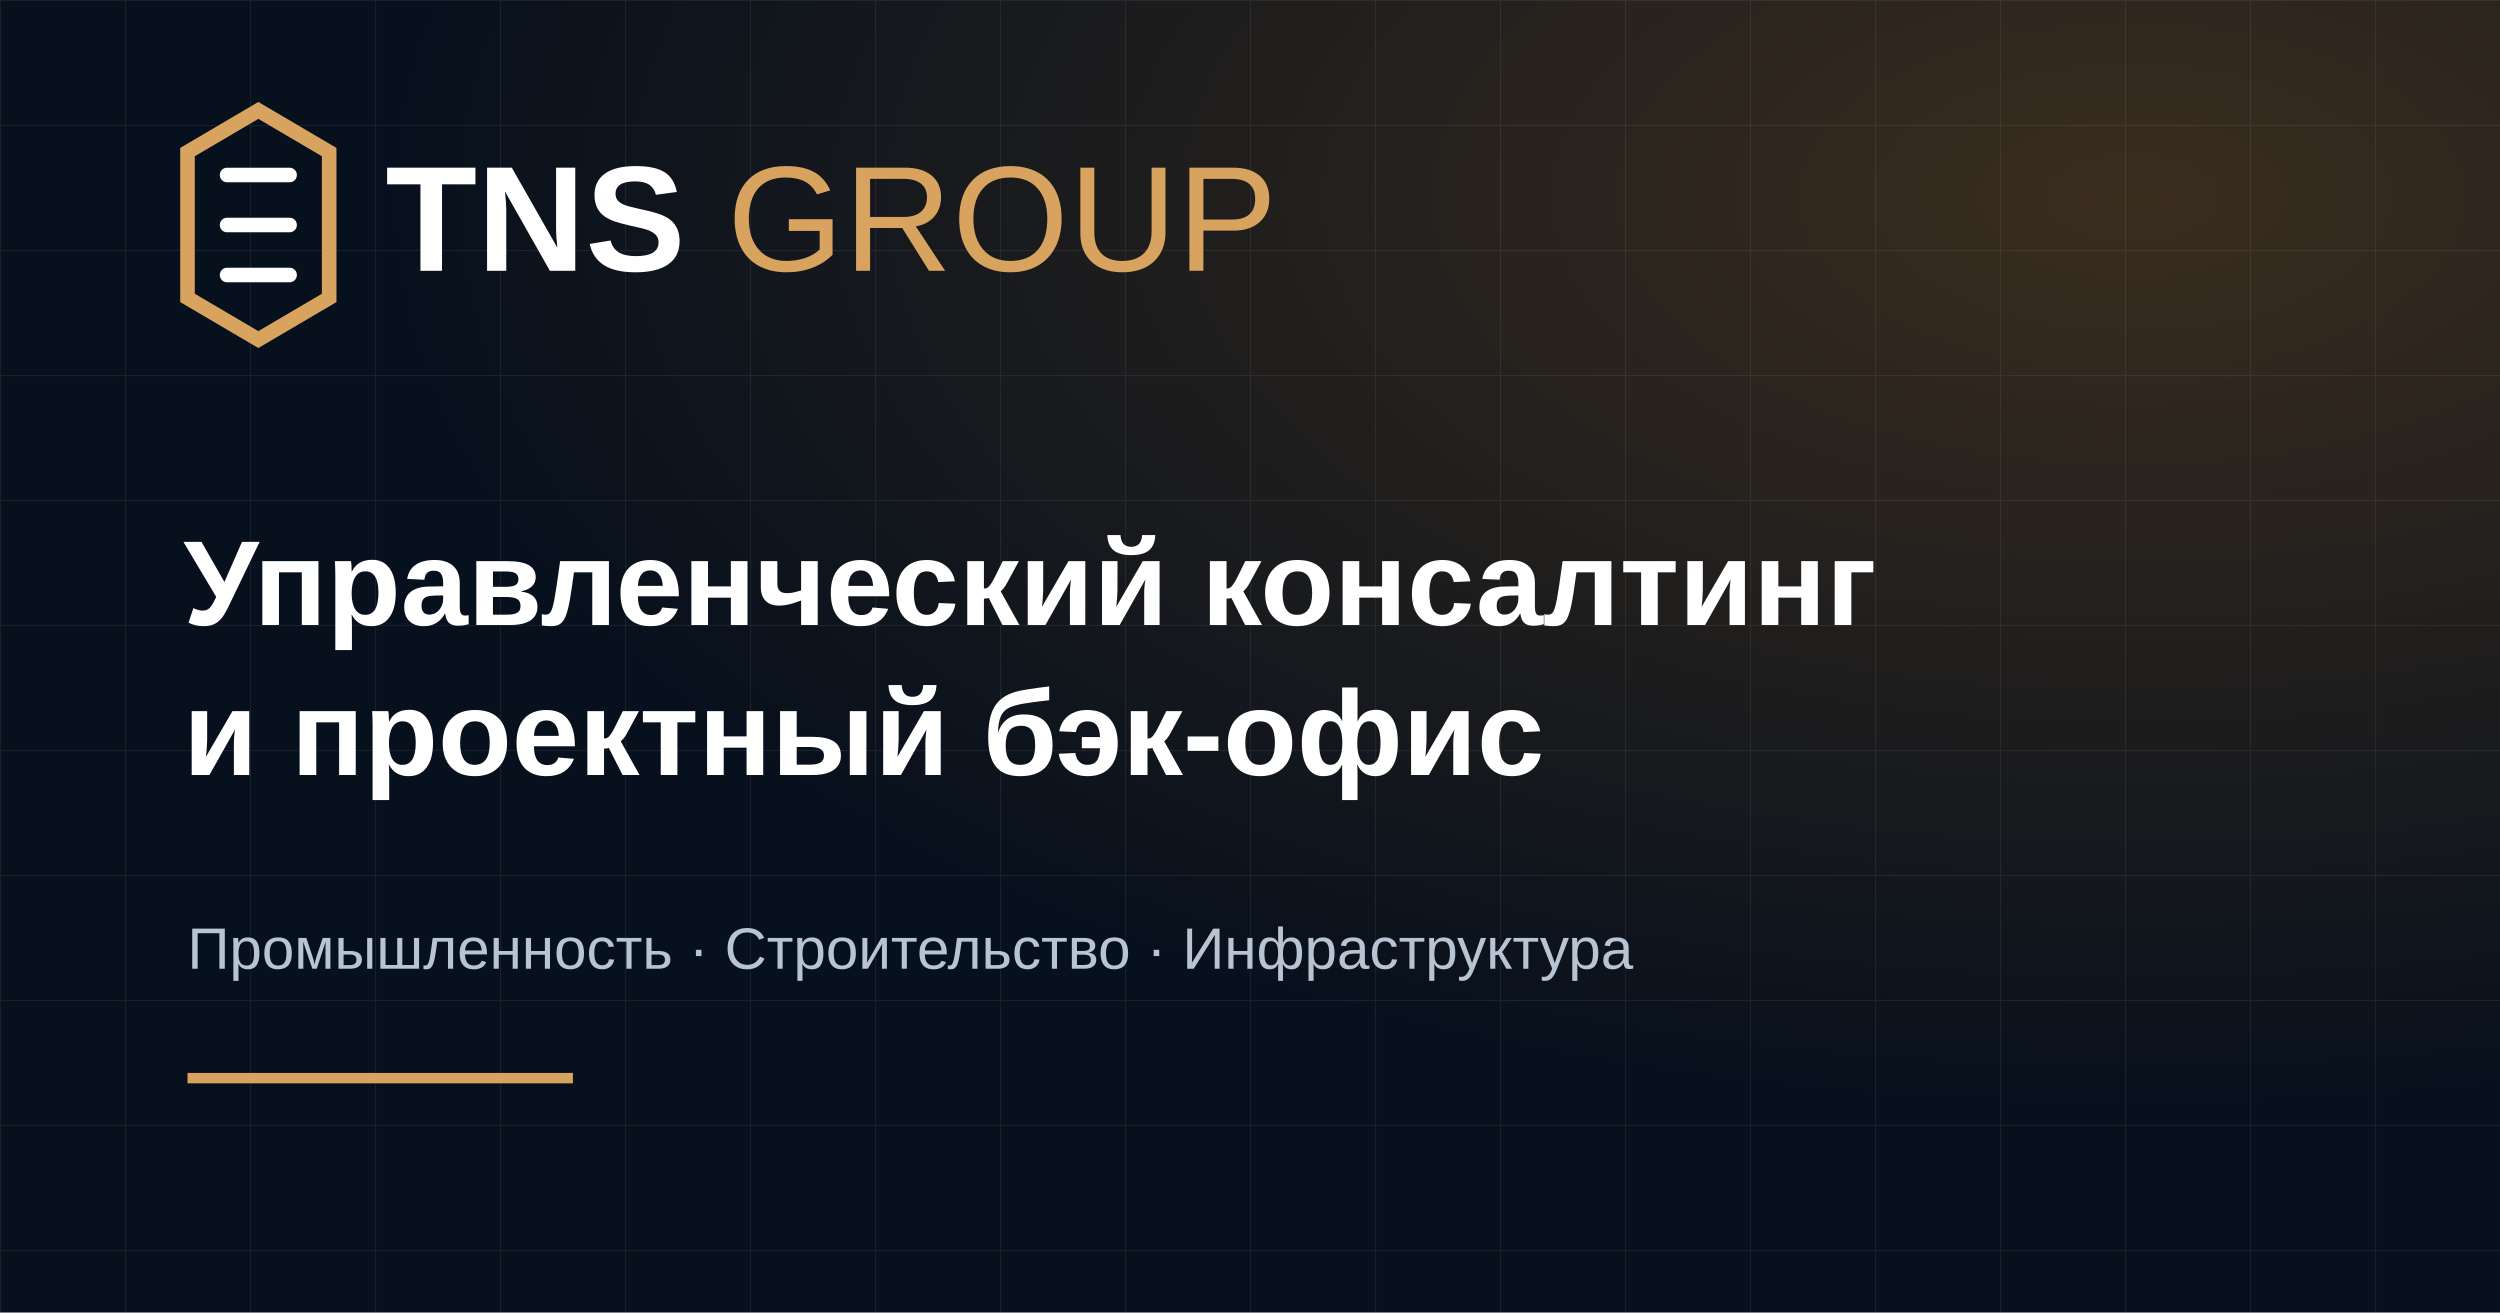
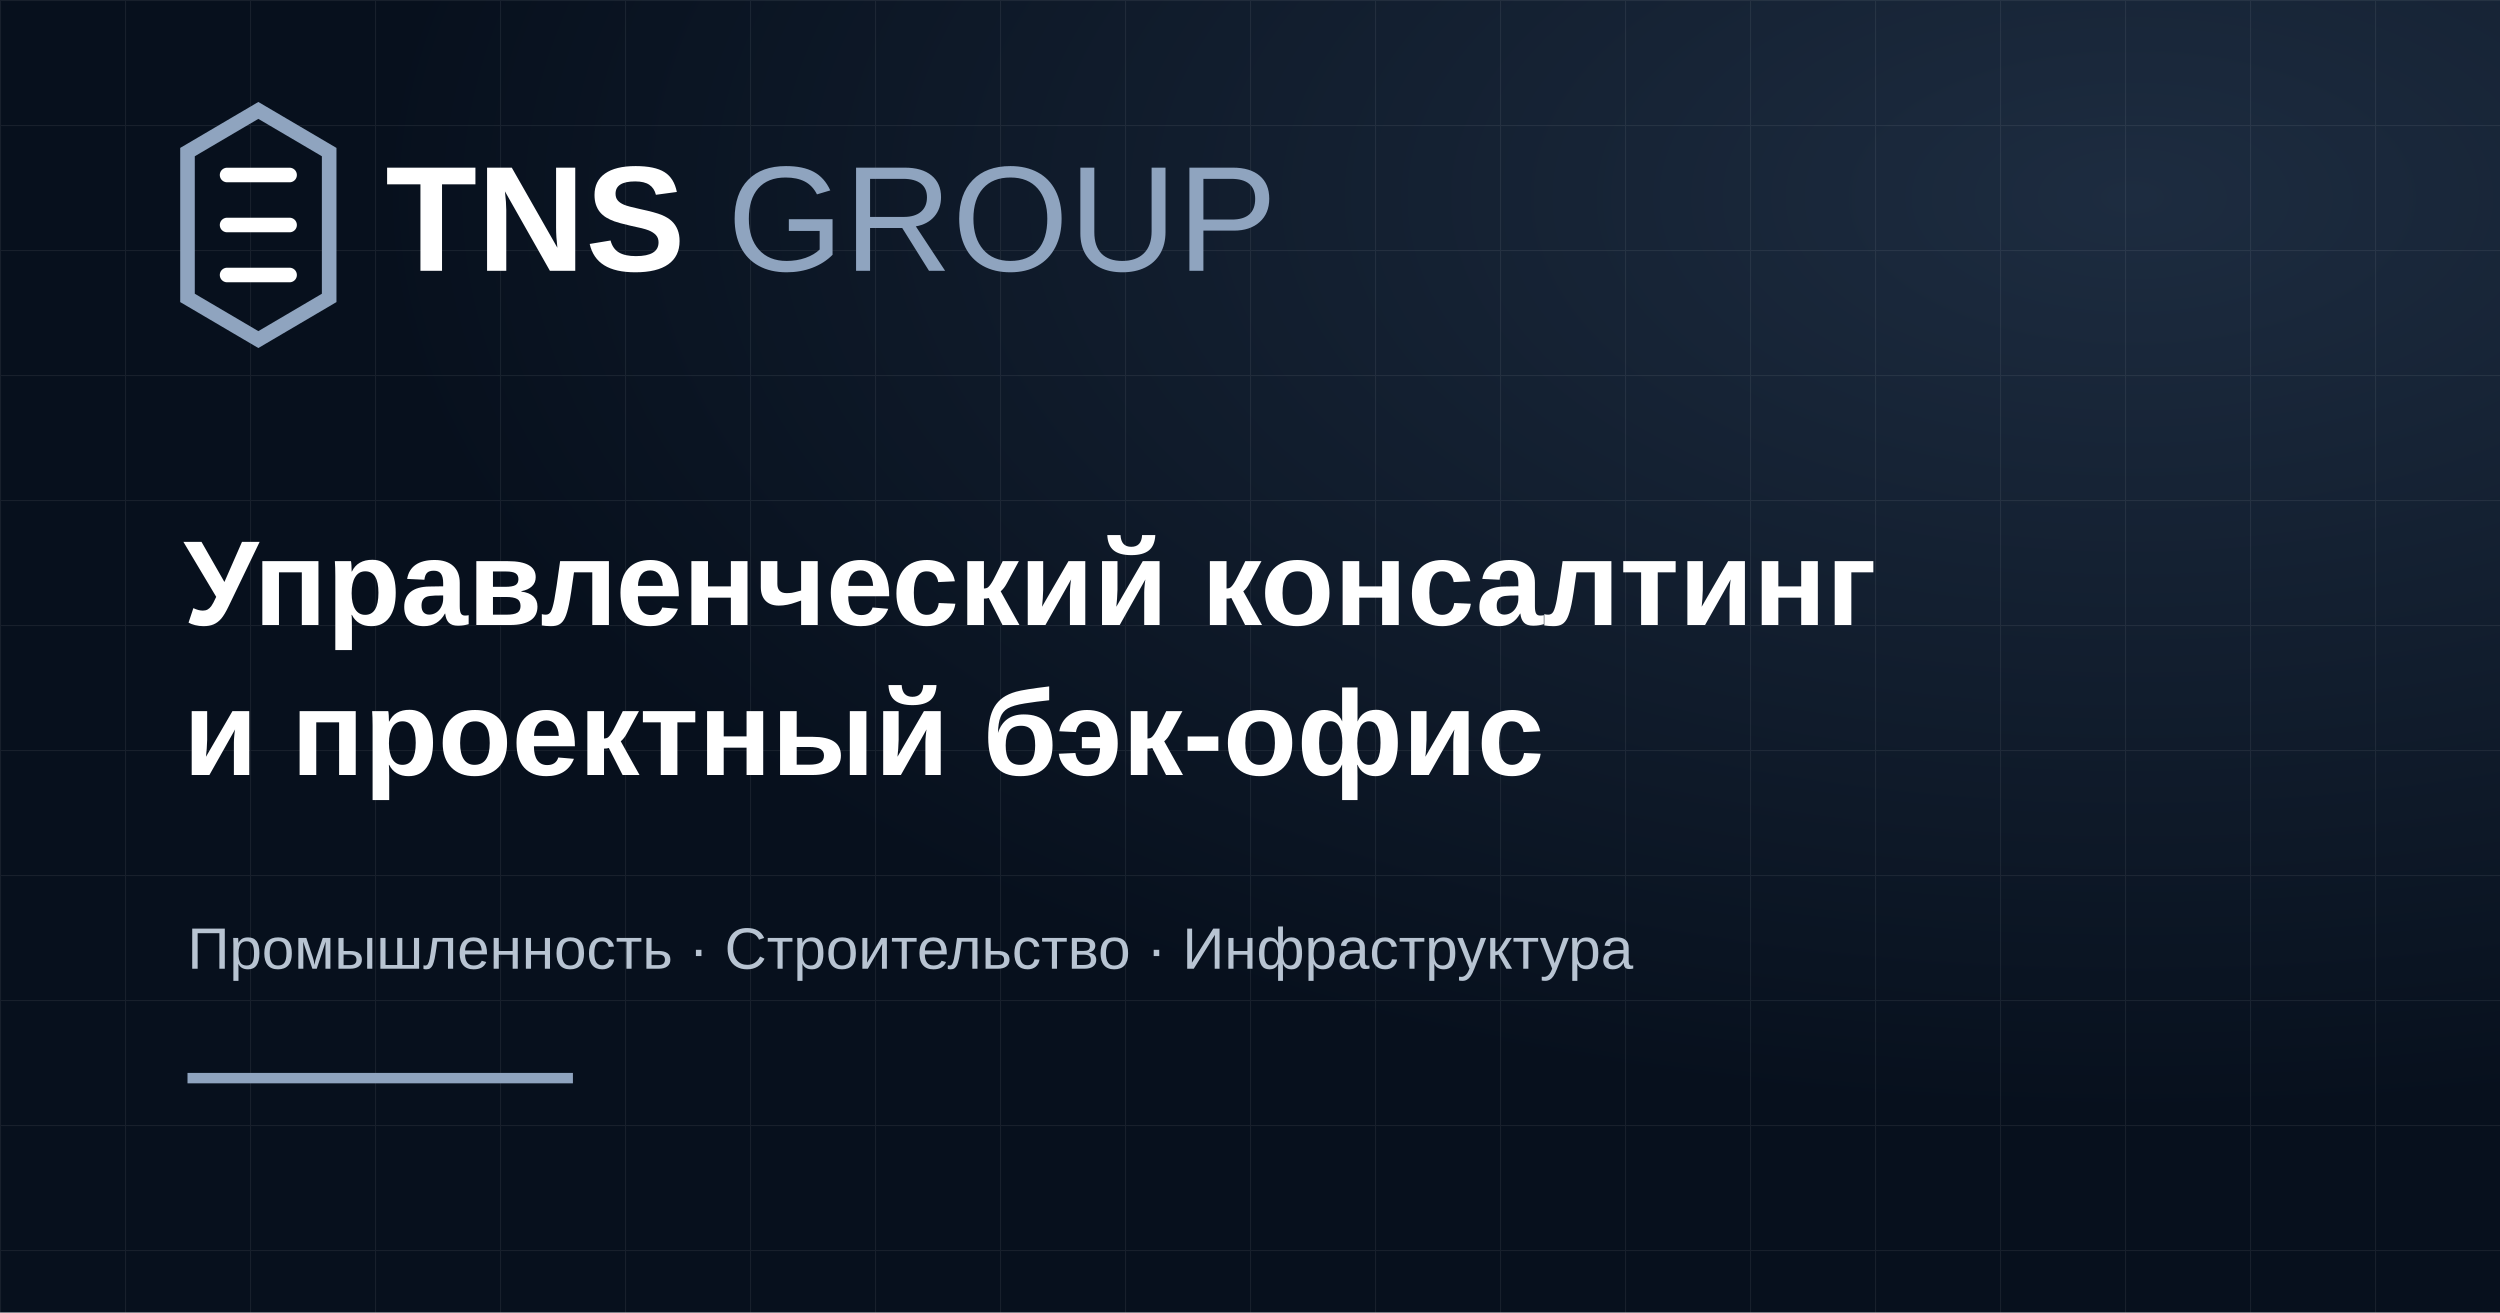
<svg xmlns="http://www.w3.org/2000/svg" viewBox="0 0 1200 630">
  <defs>
    <radialGradient id="g" cx="85%" cy="15%" r="70%">
-       <stop offset="0" stop-color="#3a2d1e" />
+       <stop offset="0" stop-color="#1d2c40" />
      <stop offset="1" stop-color="#07101d" />
    </radialGradient>
    <pattern id="grid" width="60" height="60" patternUnits="userSpaceOnUse">
      <path d="M60 0H0V60" fill="none" stroke="#fff" stroke-opacity=".07" />
    </pattern>
  </defs>
  <rect width="1200" height="630" fill="url(#g)" />
  <rect width="1200" height="630" fill="url(#grid)" />
-   <path d="M90 143V73l34-20 34 20v70l-34 20-34-20Z" fill="none" stroke="#D7A35E" stroke-width="7" />
+   <path d="M90 143V73l34-20 34 20v70l-34 20-34-20Z" fill="none" stroke="#8FA4BF" stroke-width="7" />
  <path d="M109 84h30M109 108h30M109 132h30" stroke="#fff" stroke-width="7" stroke-linecap="round" />
-   <text x="185" y="130" fill="#fff" font-family="Arial, Helvetica, sans-serif" font-size="72" font-weight="700">TNS <tspan fill="#D7A35E" font-weight="400">GROUP</tspan>
+   <text x="185" y="130" fill="#fff" font-family="Arial, Helvetica, sans-serif" font-size="72" font-weight="700">TNS <tspan fill="#8FA4BF" font-weight="400">GROUP</tspan>
  </text>
  <text x="88" y="300" fill="#fff" font-family="Arial, Helvetica, sans-serif" font-size="58" font-weight="700">Управленческий консалтинг</text>
  <text x="88" y="372" fill="#fff" font-family="Arial, Helvetica, sans-serif" font-size="58" font-weight="700">и проектный бэк-офис</text>
  <text x="90" y="465" fill="#b8c4d2" font-family="Arial, Helvetica, sans-serif" font-size="28">Промышленность · Строительство · Инфраструктура</text>
-   <rect x="90" y="515" width="185" height="5" fill="#D7A35E" />
+   <rect x="90" y="515" width="185" height="5" fill="#8FA4BF" />
</svg>
